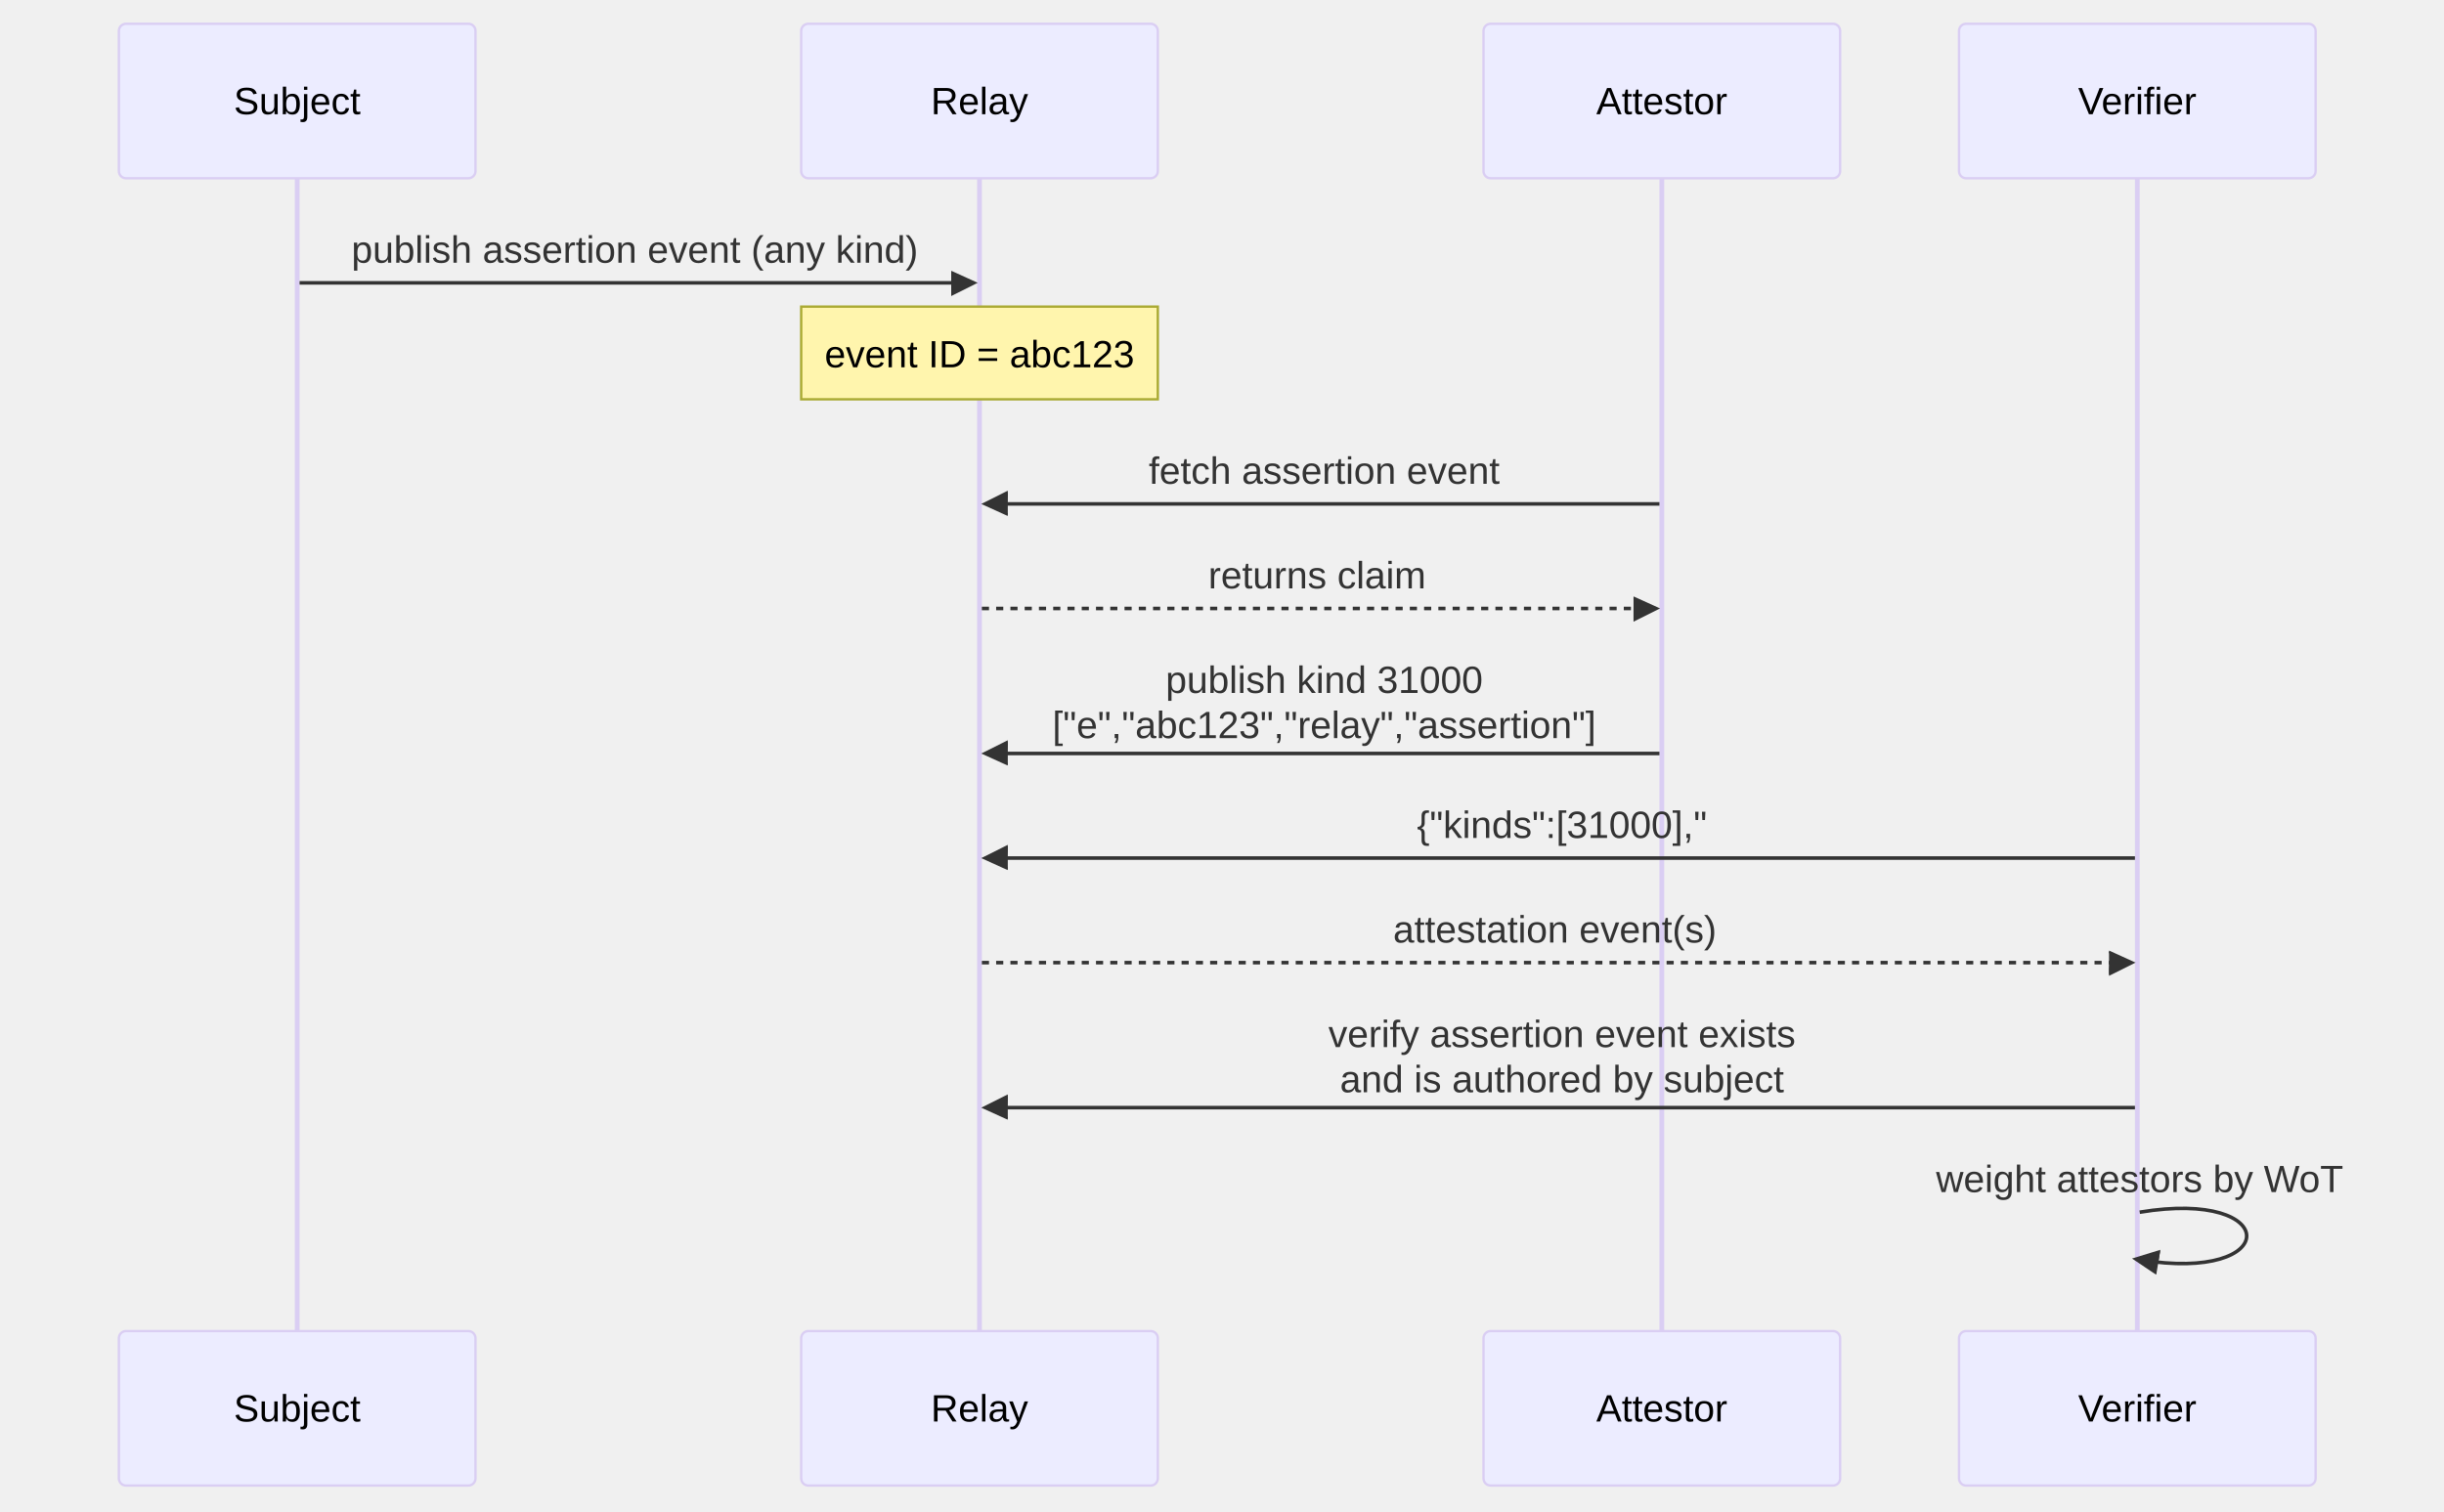
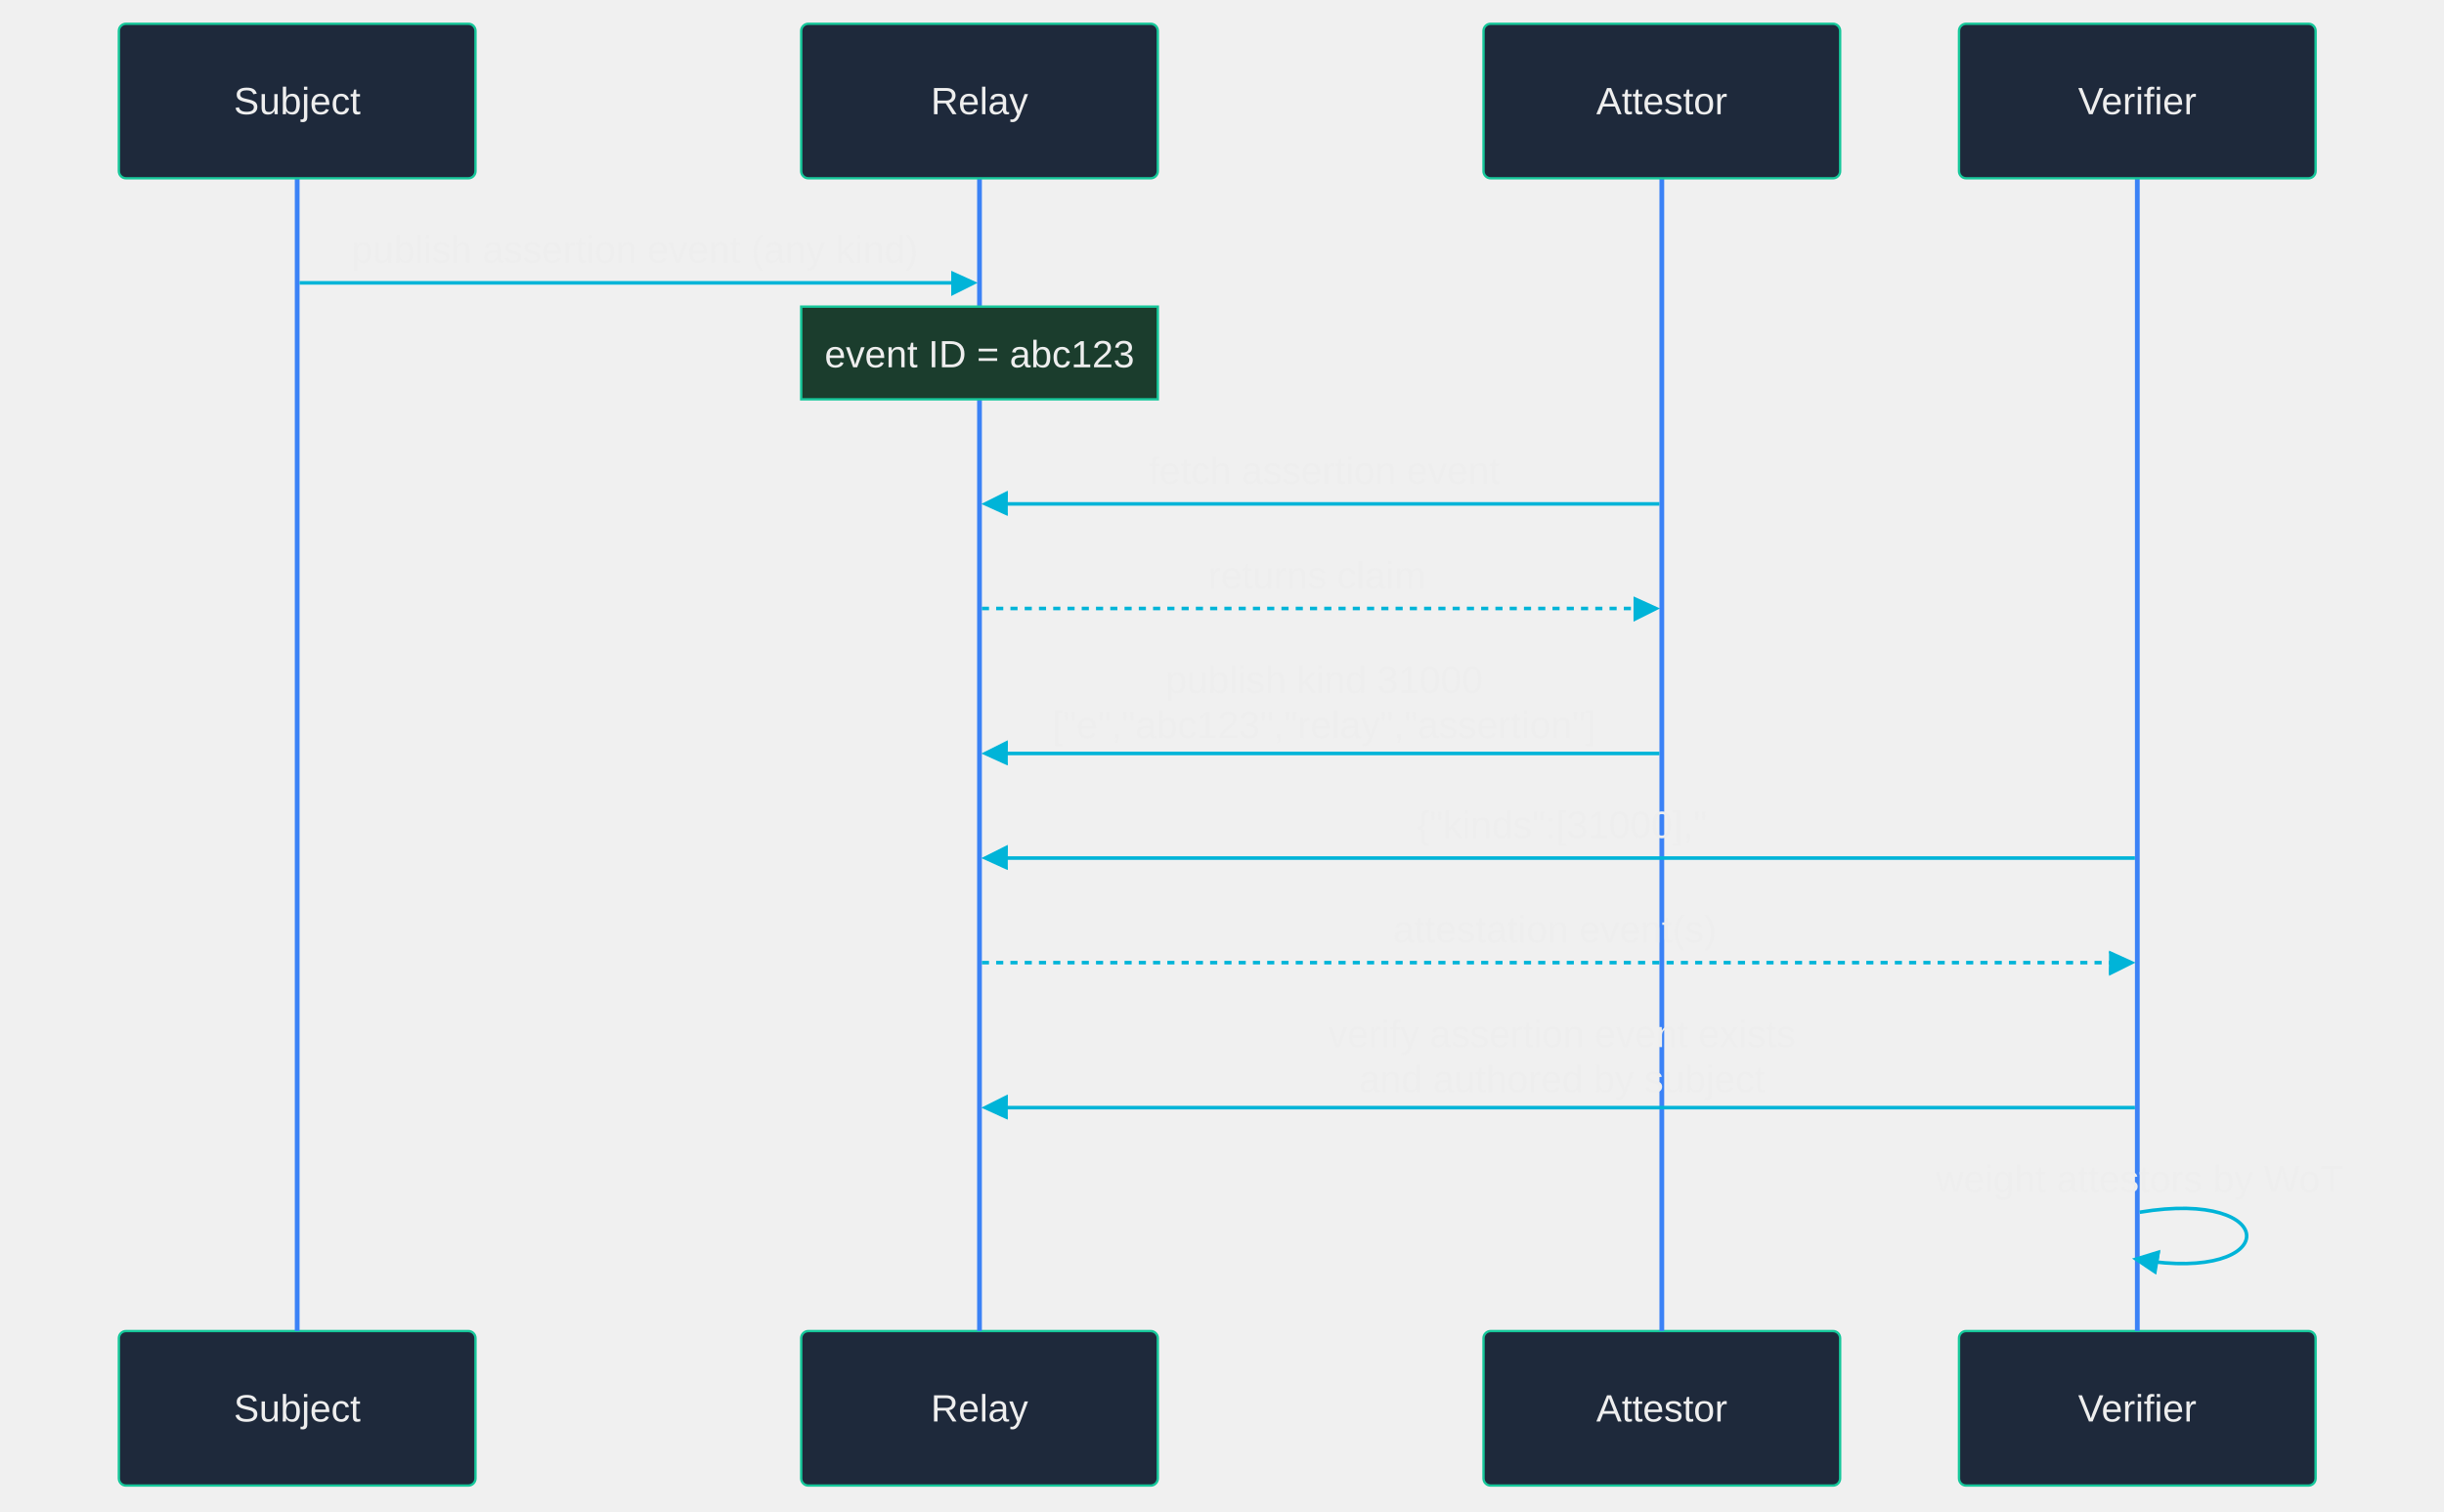
<svg xmlns="http://www.w3.org/2000/svg" id="my-svg" width="100%" style="max-width: 1028px; background-color: white;" viewBox="-50 -10 1028 636" role="graphics-document document" aria-roledescription="sequence">
  <g>
    <rect x="774" y="550" fill="#eaeaea" stroke="#666" width="150" height="65" name="V" rx="3" ry="3" class="actor actor-bottom" />
    <text x="849" y="582.5" dominant-baseline="central" alignment-baseline="central" class="actor actor-box" style="text-anchor: middle; font-size: 16px; font-weight: 400;">
      <tspan x="849" dy="0">Verifier</tspan>
    </text>
  </g>
  <g>
    <rect x="574" y="550" fill="#eaeaea" stroke="#666" width="150" height="65" name="A" rx="3" ry="3" class="actor actor-bottom" />
    <text x="649" y="582.5" dominant-baseline="central" alignment-baseline="central" class="actor actor-box" style="text-anchor: middle; font-size: 16px; font-weight: 400;">
      <tspan x="649" dy="0">Attestor</tspan>
    </text>
  </g>
  <g>
    <rect x="287" y="550" fill="#eaeaea" stroke="#666" width="150" height="65" name="R" rx="3" ry="3" class="actor actor-bottom" />
    <text x="362" y="582.5" dominant-baseline="central" alignment-baseline="central" class="actor actor-box" style="text-anchor: middle; font-size: 16px; font-weight: 400;">
      <tspan x="362" dy="0">Relay</tspan>
    </text>
  </g>
  <g>
    <rect x="0" y="550" fill="#eaeaea" stroke="#666" width="150" height="65" name="S" rx="3" ry="3" class="actor actor-bottom" />
    <text x="75" y="582.5" dominant-baseline="central" alignment-baseline="central" class="actor actor-box" style="text-anchor: middle; font-size: 16px; font-weight: 400;">
      <tspan x="75" dy="0">Subject</tspan>
    </text>
  </g>
  <g>
    <line id="actor3" x1="849" y1="65" x2="849" y2="550" class="actor-line 200" stroke-width="0.5px" stroke="#999" name="V" />
    <g id="root-3">
      <rect x="774" y="0" fill="#eaeaea" stroke="#666" width="150" height="65" name="V" rx="3" ry="3" class="actor actor-top" />
      <text x="849" y="32.5" dominant-baseline="central" alignment-baseline="central" class="actor actor-box" style="text-anchor: middle; font-size: 16px; font-weight: 400;">
        <tspan x="849" dy="0">Verifier</tspan>
      </text>
    </g>
  </g>
  <g>
    <line id="actor2" x1="649" y1="65" x2="649" y2="550" class="actor-line 200" stroke-width="0.5px" stroke="#999" name="A" />
    <g id="root-2">
      <rect x="574" y="0" fill="#eaeaea" stroke="#666" width="150" height="65" name="A" rx="3" ry="3" class="actor actor-top" />
      <text x="649" y="32.5" dominant-baseline="central" alignment-baseline="central" class="actor actor-box" style="text-anchor: middle; font-size: 16px; font-weight: 400;">
        <tspan x="649" dy="0">Attestor</tspan>
      </text>
    </g>
  </g>
  <g>
    <line id="actor1" x1="362" y1="65" x2="362" y2="550" class="actor-line 200" stroke-width="0.5px" stroke="#999" name="R" />
    <g id="root-1">
      <rect x="287" y="0" fill="#eaeaea" stroke="#666" width="150" height="65" name="R" rx="3" ry="3" class="actor actor-top" />
      <text x="362" y="32.5" dominant-baseline="central" alignment-baseline="central" class="actor actor-box" style="text-anchor: middle; font-size: 16px; font-weight: 400;">
        <tspan x="362" dy="0">Relay</tspan>
      </text>
    </g>
  </g>
  <g>
    <line id="actor0" x1="75" y1="65" x2="75" y2="550" class="actor-line 200" stroke-width="0.5px" stroke="#999" name="S" />
    <g id="root-0">
      <rect x="0" y="0" fill="#eaeaea" stroke="#666" width="150" height="65" name="S" rx="3" ry="3" class="actor actor-top" />
      <text x="75" y="32.5" dominant-baseline="central" alignment-baseline="central" class="actor actor-box" style="text-anchor: middle; font-size: 16px; font-weight: 400;">
        <tspan x="75" dy="0">Subject</tspan>
      </text>
    </g>
  </g>
-   <style>#my-svg{font-family:"trebuchet ms",verdana,arial,sans-serif;font-size:16px;fill:#333;}@keyframes edge-animation-frame{from{stroke-dashoffset:0;}}@keyframes dash{to{stroke-dashoffset:0;}}#my-svg .edge-animation-slow{stroke-dasharray:9,5!important;stroke-dashoffset:900;animation:dash 50s linear infinite;stroke-linecap:round;}#my-svg .edge-animation-fast{stroke-dasharray:9,5!important;stroke-dashoffset:900;animation:dash 20s linear infinite;stroke-linecap:round;}#my-svg .error-icon{fill:#552222;}#my-svg .error-text{fill:#552222;stroke:#552222;}#my-svg .edge-thickness-normal{stroke-width:1px;}#my-svg .edge-thickness-thick{stroke-width:3.5px;}#my-svg .edge-pattern-solid{stroke-dasharray:0;}#my-svg .edge-thickness-invisible{stroke-width:0;fill:none;}#my-svg .edge-pattern-dashed{stroke-dasharray:3;}#my-svg .edge-pattern-dotted{stroke-dasharray:2;}#my-svg .marker{fill:#333333;stroke:#333333;}#my-svg .marker.cross{stroke:#333333;}#my-svg svg{font-family:"trebuchet ms",verdana,arial,sans-serif;font-size:16px;}#my-svg p{margin:0;}#my-svg .actor{stroke:hsl(259.626, 59.777%, 87.902%);fill:#ECECFF;}#my-svg text.actor&gt;tspan{fill:black;stroke:none;}#my-svg .actor-line{stroke:hsl(259.626, 59.777%, 87.902%);}#my-svg .innerArc{stroke-width:1.5;stroke-dasharray:none;}#my-svg .messageLine0{stroke-width:1.5;stroke-dasharray:none;stroke:#333;}#my-svg .messageLine1{stroke-width:1.5;stroke-dasharray:2,2;stroke:#333;}#my-svg #arrowhead path{fill:#333;stroke:#333;}#my-svg .sequenceNumber{fill:white;}#my-svg #sequencenumber{fill:#333;}#my-svg #crosshead path{fill:#333;stroke:#333;}#my-svg .messageText{fill:#333;stroke:none;}#my-svg .labelBox{stroke:hsl(259.626, 59.777%, 87.902%);fill:#ECECFF;}#my-svg .labelText,#my-svg .labelText&gt;tspan{fill:black;stroke:none;}#my-svg .loopText,#my-svg .loopText&gt;tspan{fill:black;stroke:none;}#my-svg .loopLine{stroke-width:2px;stroke-dasharray:2,2;stroke:hsl(259.626, 59.777%, 87.902%);fill:hsl(259.626, 59.777%, 87.902%);}#my-svg .note{stroke:#aaaa33;fill:#fff5ad;}#my-svg .noteText,#my-svg .noteText&gt;tspan{fill:black;stroke:none;}#my-svg .activation0{fill:#f4f4f4;stroke:#666;}#my-svg .activation1{fill:#f4f4f4;stroke:#666;}#my-svg .activation2{fill:#f4f4f4;stroke:#666;}#my-svg .actorPopupMenu{position:absolute;}#my-svg .actorPopupMenuPanel{position:absolute;fill:#ECECFF;box-shadow:0px 8px 16px 0px rgba(0,0,0,0.2);filter:drop-shadow(3px 5px 2px rgb(0 0 0 / 0.4));}#my-svg .actor-man line{stroke:hsl(259.626, 59.777%, 87.902%);fill:#ECECFF;}#my-svg .actor-man circle,#my-svg line{stroke:hsl(259.626, 59.777%, 87.902%);fill:#ECECFF;stroke-width:2px;}#my-svg :root{--mermaid-font-family:"trebuchet ms",verdana,arial,sans-serif;}</style>
+   <style>#my-svg{font-family:"trebuchet ms",verdana,arial,sans-serif;font-size:16px;fill:#ccc;}@keyframes edge-animation-frame{from{stroke-dashoffset:0;}}@keyframes dash{to{stroke-dashoffset:0;}}#my-svg .edge-animation-slow{stroke-dasharray:9,5!important;stroke-dashoffset:900;animation:dash 50s linear infinite;stroke-linecap:round;}#my-svg .edge-animation-fast{stroke-dasharray:9,5!important;stroke-dashoffset:900;animation:dash 20s linear infinite;stroke-linecap:round;}#my-svg .error-icon{fill:#a44141;}#my-svg .error-text{fill:#ddd;stroke:#ddd;}#my-svg .edge-thickness-normal{stroke-width:1px;}#my-svg .edge-thickness-thick{stroke-width:3.5px;}#my-svg .edge-pattern-solid{stroke-dasharray:0;}#my-svg .edge-thickness-invisible{stroke-width:0;fill:none;}#my-svg .edge-pattern-dashed{stroke-dasharray:3;}#my-svg .edge-pattern-dotted{stroke-dasharray:2;}#my-svg .marker{fill:lightgrey;stroke:lightgrey;}#my-svg .marker.cross{stroke:lightgrey;}#my-svg svg{font-family:"trebuchet ms",verdana,arial,sans-serif;font-size:16px;}#my-svg p{margin:0;}#my-svg .actor{stroke:#16c79a;fill:#1e293b;}#my-svg text.actor&gt;tspan{fill:#eee;stroke:none;}#my-svg .actor-line{stroke:#3b82f6;}#my-svg .innerArc{stroke-width:1.5;stroke-dasharray:none;}#my-svg .messageLine0{stroke-width:1.5;stroke-dasharray:none;stroke:#00b4d8;}#my-svg .messageLine1{stroke-width:1.5;stroke-dasharray:2,2;stroke:#00b4d8;}#my-svg #arrowhead path{fill:#00b4d8;stroke:#00b4d8;}#my-svg .sequenceNumber{fill:black;}#my-svg #sequencenumber{fill:#00b4d8;}#my-svg #crosshead path{fill:#00b4d8;stroke:#00b4d8;}#my-svg .messageText{fill:#eee;stroke:none;}#my-svg .labelBox{stroke:#ccc;fill:#1f2020;}#my-svg .labelText,#my-svg .labelText&gt;tspan{fill:lightgrey;stroke:none;}#my-svg .loopText,#my-svg .loopText&gt;tspan{fill:lightgrey;stroke:none;}#my-svg .loopLine{stroke-width:2px;stroke-dasharray:2,2;stroke:#ccc;fill:#ccc;}#my-svg .note{stroke:#16c79a;fill:#1b3d2d;}#my-svg .noteText,#my-svg .noteText&gt;tspan{fill:#eee;stroke:none;}#my-svg .activation0{fill:#2d1b3d;stroke:#8b5cf6;}#my-svg .activation1{fill:#2d1b3d;stroke:#8b5cf6;}#my-svg .activation2{fill:#2d1b3d;stroke:#8b5cf6;}#my-svg .actorPopupMenu{position:absolute;}#my-svg .actorPopupMenuPanel{position:absolute;fill:#1e293b;box-shadow:0px 8px 16px 0px rgba(0,0,0,0.2);filter:drop-shadow(3px 5px 2px rgb(0 0 0 / 0.4));}#my-svg .actor-man line{stroke:#16c79a;fill:#1e293b;}#my-svg .actor-man circle,#my-svg line{stroke:#16c79a;fill:#1e293b;stroke-width:2px;}#my-svg :root{--mermaid-font-family:"trebuchet ms",verdana,arial,sans-serif;}</style>
  <g />
  <defs>
    <symbol id="computer" width="24" height="24">
      <path transform="scale(.5)" d="M2 2v13h20v-13h-20zm18 11h-16v-9h16v9zm-10.228 6l.466-1h3.524l.467 1h-4.457zm14.228 3h-24l2-6h2.104l-1.33 4h18.45l-1.297-4h2.073l2 6zm-5-10h-14v-7h14v7z" />
    </symbol>
  </defs>
  <defs>
    <symbol id="database" fill-rule="evenodd" clip-rule="evenodd">
      <path transform="scale(.5)" d="M12.258.001l.256.004.255.005.253.008.251.01.249.012.247.015.246.016.242.019.241.02.239.023.236.024.233.027.231.028.229.031.225.032.223.034.22.036.217.038.214.04.211.041.208.043.205.045.201.046.198.048.194.05.191.051.187.053.183.054.18.056.175.057.172.059.168.06.163.061.16.063.155.064.15.066.074.033.073.033.071.034.07.034.069.035.068.035.067.035.066.035.064.036.064.036.062.036.06.036.06.037.058.037.058.037.055.038.055.038.053.038.052.038.051.039.05.039.048.039.047.039.045.04.044.04.043.04.041.04.04.041.039.041.037.041.036.041.034.041.033.042.032.042.03.042.029.042.027.042.026.043.024.043.023.043.021.043.02.043.018.044.017.043.015.044.013.044.012.044.011.045.009.044.007.045.006.045.004.045.002.045.001.045v17l-.001.045-.002.045-.004.045-.006.045-.007.045-.009.044-.011.045-.012.044-.013.044-.015.044-.017.043-.018.044-.02.043-.021.043-.023.043-.024.043-.026.043-.027.042-.029.042-.03.042-.032.042-.033.042-.034.041-.036.041-.037.041-.039.041-.04.041-.041.04-.043.04-.044.04-.045.04-.047.039-.048.039-.05.039-.051.039-.052.038-.053.038-.055.038-.055.038-.058.037-.058.037-.06.037-.06.036-.062.036-.064.036-.064.036-.066.035-.067.035-.068.035-.069.035-.07.034-.071.034-.073.033-.074.033-.15.066-.155.064-.16.063-.163.061-.168.06-.172.059-.175.057-.18.056-.183.054-.187.053-.191.051-.194.05-.198.048-.201.046-.205.045-.208.043-.211.041-.214.04-.217.038-.22.036-.223.034-.225.032-.229.031-.231.028-.233.027-.236.024-.239.023-.241.02-.242.019-.246.016-.247.015-.249.012-.251.01-.253.008-.255.005-.256.004-.258.001-.258-.001-.256-.004-.255-.005-.253-.008-.251-.01-.249-.012-.247-.015-.245-.016-.243-.019-.241-.02-.238-.023-.236-.024-.234-.027-.231-.028-.228-.031-.226-.032-.223-.034-.22-.036-.217-.038-.214-.04-.211-.041-.208-.043-.204-.045-.201-.046-.198-.048-.195-.05-.19-.051-.187-.053-.184-.054-.179-.056-.176-.057-.172-.059-.167-.06-.164-.061-.159-.063-.155-.064-.151-.066-.074-.033-.072-.033-.072-.034-.07-.034-.069-.035-.068-.035-.067-.035-.066-.035-.064-.036-.063-.036-.062-.036-.061-.036-.06-.037-.058-.037-.057-.037-.056-.038-.055-.038-.053-.038-.052-.038-.051-.039-.049-.039-.049-.039-.046-.039-.046-.04-.044-.04-.043-.04-.041-.04-.04-.041-.039-.041-.037-.041-.036-.041-.034-.041-.033-.042-.032-.042-.03-.042-.029-.042-.027-.042-.026-.043-.024-.043-.023-.043-.021-.043-.02-.043-.018-.044-.017-.043-.015-.044-.013-.044-.012-.044-.011-.045-.009-.044-.007-.045-.006-.045-.004-.045-.002-.045-.001-.045v-17l.001-.045.002-.045.004-.045.006-.045.007-.045.009-.044.011-.045.012-.044.013-.044.015-.044.017-.043.018-.044.02-.043.021-.043.023-.043.024-.043.026-.043.027-.042.029-.042.03-.042.032-.042.033-.042.034-.041.036-.041.037-.041.039-.041.04-.041.041-.04.043-.04.044-.04.046-.04.046-.039.049-.039.049-.039.051-.039.052-.038.053-.038.055-.038.056-.038.057-.037.058-.037.06-.037.061-.036.062-.036.063-.036.064-.036.066-.035.067-.035.068-.035.069-.035.07-.034.072-.034.072-.033.074-.033.151-.066.155-.064.159-.063.164-.061.167-.06.172-.059.176-.057.179-.056.184-.054.187-.053.19-.051.195-.05.198-.048.201-.046.204-.045.208-.043.211-.041.214-.04.217-.038.22-.036.223-.034.226-.032.228-.031.231-.028.234-.027.236-.024.238-.023.241-.02.243-.019.245-.016.247-.015.249-.012.251-.01.253-.008.255-.005.256-.004.258-.001.258.001zm-9.258 20.499v.01l.001.021.003.021.004.022.005.021.006.022.007.022.009.023.01.022.011.023.012.023.013.023.015.023.016.024.017.023.018.024.019.024.021.024.022.025.023.024.024.025.052.049.056.05.061.051.066.051.07.051.075.051.079.052.084.052.088.052.092.052.097.052.102.051.105.052.11.052.114.051.119.051.123.051.127.05.131.05.135.05.139.048.144.049.147.047.152.047.155.047.16.045.163.045.167.043.171.043.176.041.178.041.183.039.187.039.19.037.194.035.197.035.202.033.204.031.209.03.212.029.216.027.219.025.222.024.226.021.23.02.233.018.236.016.24.015.243.012.246.01.249.008.253.005.256.004.259.001.26-.001.257-.004.254-.005.25-.008.247-.011.244-.012.241-.014.237-.016.233-.018.231-.021.226-.021.224-.024.22-.026.216-.027.212-.028.21-.031.205-.031.202-.034.198-.034.194-.036.191-.037.187-.039.183-.04.179-.04.175-.042.172-.043.168-.044.163-.045.16-.046.155-.046.152-.047.148-.048.143-.049.139-.049.136-.05.131-.05.126-.05.123-.051.118-.052.114-.051.11-.052.106-.052.101-.052.096-.052.092-.052.088-.053.083-.051.079-.052.074-.052.07-.051.065-.051.06-.051.056-.05.051-.05.023-.024.023-.025.021-.024.02-.024.019-.024.018-.024.017-.024.015-.023.014-.024.013-.023.012-.023.01-.023.01-.022.008-.022.006-.022.006-.022.004-.022.004-.021.001-.021.001-.021v-4.127l-.077.055-.08.053-.083.054-.085.053-.087.052-.09.052-.093.051-.095.05-.097.05-.1.049-.102.049-.105.048-.106.047-.109.047-.111.046-.114.045-.115.045-.118.044-.12.043-.122.042-.124.042-.126.041-.128.04-.13.04-.132.038-.134.038-.135.037-.138.037-.139.035-.142.035-.143.034-.144.033-.147.032-.148.031-.15.03-.151.03-.153.029-.154.027-.156.027-.158.026-.159.025-.161.024-.162.023-.163.022-.165.021-.166.02-.167.019-.169.018-.169.017-.171.016-.173.015-.173.014-.175.013-.175.012-.177.011-.178.01-.179.008-.179.008-.181.006-.182.005-.182.004-.184.003-.184.002h-.37l-.184-.002-.184-.003-.182-.004-.182-.005-.181-.006-.179-.008-.179-.008-.178-.01-.176-.011-.176-.012-.175-.013-.173-.014-.172-.015-.171-.016-.17-.017-.169-.018-.167-.019-.166-.02-.165-.021-.163-.022-.162-.023-.161-.024-.159-.025-.157-.026-.156-.027-.155-.027-.153-.029-.151-.03-.15-.03-.148-.031-.146-.032-.145-.033-.143-.034-.141-.035-.14-.035-.137-.037-.136-.037-.134-.038-.132-.038-.13-.04-.128-.04-.126-.041-.124-.042-.122-.042-.12-.044-.117-.043-.116-.045-.113-.045-.112-.046-.109-.047-.106-.047-.105-.048-.102-.049-.1-.049-.097-.05-.095-.05-.093-.052-.09-.051-.087-.052-.085-.053-.083-.054-.08-.054-.077-.054v4.127zm0-5.654v.011l.001.021.003.021.004.021.005.022.006.022.007.022.009.022.01.022.011.023.012.023.013.023.015.024.016.023.017.024.018.024.019.024.021.024.022.024.023.025.024.024.052.05.056.05.061.05.066.051.07.051.075.052.079.051.084.052.088.052.092.052.097.052.102.052.105.052.11.051.114.051.119.052.123.05.127.051.131.05.135.049.139.049.144.048.147.048.152.047.155.046.16.045.163.045.167.044.171.042.176.042.178.04.183.04.187.038.19.037.194.036.197.034.202.033.204.032.209.03.212.028.216.027.219.025.222.024.226.022.23.02.233.018.236.016.24.014.243.012.246.01.249.008.253.006.256.003.259.001.26-.001.257-.003.254-.006.25-.008.247-.01.244-.012.241-.015.237-.016.233-.018.231-.02.226-.022.224-.024.22-.025.216-.027.212-.029.21-.03.205-.032.202-.033.198-.035.194-.036.191-.037.187-.039.183-.039.179-.041.175-.042.172-.043.168-.044.163-.045.16-.045.155-.047.152-.047.148-.048.143-.048.139-.05.136-.049.131-.05.126-.051.123-.051.118-.051.114-.052.11-.052.106-.052.101-.052.096-.052.092-.052.088-.052.083-.052.079-.052.074-.051.07-.052.065-.051.06-.05.056-.051.051-.049.023-.025.023-.024.021-.025.02-.024.019-.024.018-.024.017-.024.015-.023.014-.023.013-.024.012-.022.01-.023.01-.023.008-.022.006-.022.006-.022.004-.021.004-.022.001-.021.001-.021v-4.139l-.077.054-.08.054-.083.054-.085.052-.087.053-.09.051-.093.051-.095.051-.097.05-.1.049-.102.049-.105.048-.106.047-.109.047-.111.046-.114.045-.115.044-.118.044-.12.044-.122.042-.124.042-.126.041-.128.04-.13.039-.132.039-.134.038-.135.037-.138.036-.139.036-.142.035-.143.033-.144.033-.147.033-.148.031-.15.03-.151.03-.153.028-.154.028-.156.027-.158.026-.159.025-.161.024-.162.023-.163.022-.165.021-.166.02-.167.019-.169.018-.169.017-.171.016-.173.015-.173.014-.175.013-.175.012-.177.011-.178.009-.179.009-.179.007-.181.007-.182.005-.182.004-.184.003-.184.002h-.37l-.184-.002-.184-.003-.182-.004-.182-.005-.181-.007-.179-.007-.179-.009-.178-.009-.176-.011-.176-.012-.175-.013-.173-.014-.172-.015-.171-.016-.17-.017-.169-.018-.167-.019-.166-.02-.165-.021-.163-.022-.162-.023-.161-.024-.159-.025-.157-.026-.156-.027-.155-.028-.153-.028-.151-.03-.15-.03-.148-.031-.146-.033-.145-.033-.143-.033-.141-.035-.14-.036-.137-.036-.136-.037-.134-.038-.132-.039-.13-.039-.128-.04-.126-.041-.124-.042-.122-.043-.12-.043-.117-.044-.116-.044-.113-.046-.112-.046-.109-.046-.106-.047-.105-.048-.102-.049-.1-.049-.097-.05-.095-.051-.093-.051-.09-.051-.087-.053-.085-.052-.083-.054-.08-.054-.077-.054v4.139zm0-5.666v.011l.001.02.003.022.004.021.005.022.006.021.007.022.009.023.01.022.011.023.012.023.013.023.015.023.016.024.017.024.018.023.019.024.021.025.022.024.023.024.024.025.052.05.056.05.061.05.066.051.07.051.075.052.079.051.084.052.088.052.092.052.097.052.102.052.105.051.11.052.114.051.119.051.123.051.127.05.131.05.135.05.139.049.144.048.147.048.152.047.155.046.16.045.163.045.167.043.171.043.176.042.178.04.183.04.187.038.19.037.194.036.197.034.202.033.204.032.209.03.212.028.216.027.219.025.222.024.226.021.23.02.233.018.236.017.24.014.243.012.246.01.249.008.253.006.256.003.259.001.26-.001.257-.003.254-.006.25-.008.247-.01.244-.013.241-.014.237-.016.233-.018.231-.02.226-.022.224-.024.22-.025.216-.027.212-.029.21-.03.205-.032.202-.033.198-.035.194-.036.191-.037.187-.039.183-.039.179-.041.175-.042.172-.043.168-.044.163-.045.16-.045.155-.047.152-.047.148-.048.143-.049.139-.049.136-.049.131-.051.126-.05.123-.051.118-.052.114-.051.11-.052.106-.052.101-.052.096-.052.092-.052.088-.052.083-.052.079-.052.074-.052.07-.051.065-.051.06-.051.056-.05.051-.049.023-.025.023-.025.021-.024.02-.024.019-.024.018-.024.017-.024.015-.023.014-.024.013-.023.012-.023.01-.022.01-.023.008-.022.006-.022.006-.022.004-.022.004-.021.001-.021.001-.021v-4.153l-.077.054-.08.054-.083.053-.085.053-.087.053-.09.051-.093.051-.095.051-.097.05-.1.049-.102.048-.105.048-.106.048-.109.046-.111.046-.114.046-.115.044-.118.044-.12.043-.122.043-.124.042-.126.041-.128.04-.13.039-.132.039-.134.038-.135.037-.138.036-.139.036-.142.034-.143.034-.144.033-.147.032-.148.032-.15.03-.151.03-.153.028-.154.028-.156.027-.158.026-.159.024-.161.024-.162.023-.163.023-.165.021-.166.02-.167.019-.169.018-.169.017-.171.016-.173.015-.173.014-.175.013-.175.012-.177.01-.178.01-.179.009-.179.007-.181.006-.182.006-.182.004-.184.003-.184.001-.185.001-.185-.001-.184-.001-.184-.003-.182-.004-.182-.006-.181-.006-.179-.007-.179-.009-.178-.01-.176-.01-.176-.012-.175-.013-.173-.014-.172-.015-.171-.016-.17-.017-.169-.018-.167-.019-.166-.02-.165-.021-.163-.023-.162-.023-.161-.024-.159-.024-.157-.026-.156-.027-.155-.028-.153-.028-.151-.03-.15-.03-.148-.032-.146-.032-.145-.033-.143-.034-.141-.034-.14-.036-.137-.036-.136-.037-.134-.038-.132-.039-.13-.039-.128-.041-.126-.041-.124-.041-.122-.043-.12-.043-.117-.044-.116-.044-.113-.046-.112-.046-.109-.046-.106-.048-.105-.048-.102-.048-.1-.05-.097-.049-.095-.051-.093-.051-.09-.052-.087-.052-.085-.053-.083-.053-.08-.054-.077-.054v4.153zm8.74-8.179l-.257.004-.254.005-.25.008-.247.011-.244.012-.241.014-.237.016-.233.018-.231.021-.226.022-.224.023-.22.026-.216.027-.212.028-.21.031-.205.032-.202.033-.198.034-.194.036-.191.038-.187.038-.183.04-.179.041-.175.042-.172.043-.168.043-.163.045-.16.046-.155.046-.152.048-.148.048-.143.048-.139.049-.136.05-.131.05-.126.051-.123.051-.118.051-.114.052-.11.052-.106.052-.101.052-.096.052-.092.052-.088.052-.083.052-.079.052-.074.051-.07.052-.065.051-.06.05-.056.05-.051.05-.023.025-.023.024-.021.024-.02.025-.019.024-.018.024-.017.023-.015.024-.014.023-.013.023-.012.023-.01.023-.01.022-.008.022-.006.023-.006.021-.004.022-.004.021-.001.021-.001.021.001.021.001.021.004.021.004.022.006.021.006.023.008.022.01.022.01.023.012.023.013.023.014.023.015.024.017.023.018.024.019.024.02.025.021.024.023.024.023.025.051.05.056.05.06.05.065.051.07.052.074.051.079.052.083.052.088.052.092.052.096.052.101.052.106.052.11.052.114.052.118.051.123.051.126.051.131.05.136.05.139.049.143.048.148.048.152.048.155.046.16.046.163.045.168.043.172.043.175.042.179.041.183.04.187.038.191.038.194.036.198.034.202.033.205.032.21.031.212.028.216.027.22.026.224.023.226.022.231.021.233.018.237.016.241.014.244.012.247.011.25.008.254.005.257.004.26.001.26-.001.257-.004.254-.005.25-.008.247-.011.244-.012.241-.014.237-.016.233-.018.231-.021.226-.022.224-.023.22-.026.216-.027.212-.028.21-.031.205-.032.202-.033.198-.034.194-.036.191-.038.187-.038.183-.04.179-.041.175-.042.172-.043.168-.043.163-.045.16-.046.155-.046.152-.048.148-.048.143-.048.139-.049.136-.05.131-.05.126-.051.123-.051.118-.051.114-.052.11-.052.106-.052.101-.052.096-.052.092-.052.088-.052.083-.052.079-.052.074-.051.07-.052.065-.051.06-.05.056-.05.051-.05.023-.025.023-.024.021-.024.02-.025.019-.024.018-.024.017-.023.015-.024.014-.023.013-.023.012-.023.01-.023.01-.022.008-.022.006-.023.006-.021.004-.022.004-.021.001-.021.001-.021-.001-.021-.001-.021-.004-.021-.004-.022-.006-.021-.006-.023-.008-.022-.01-.022-.01-.023-.012-.023-.013-.023-.014-.023-.015-.024-.017-.023-.018-.024-.019-.024-.02-.025-.021-.024-.023-.024-.023-.025-.051-.05-.056-.05-.06-.05-.065-.051-.07-.052-.074-.051-.079-.052-.083-.052-.088-.052-.092-.052-.096-.052-.101-.052-.106-.052-.11-.052-.114-.052-.118-.051-.123-.051-.126-.051-.131-.05-.136-.05-.139-.049-.143-.048-.148-.048-.152-.048-.155-.046-.16-.046-.163-.045-.168-.043-.172-.043-.175-.042-.179-.041-.183-.04-.187-.038-.191-.038-.194-.036-.198-.034-.202-.033-.205-.032-.21-.031-.212-.028-.216-.027-.22-.026-.224-.023-.226-.022-.231-.021-.233-.018-.237-.016-.241-.014-.244-.012-.247-.011-.25-.008-.254-.005-.257-.004-.26-.001-.26.001z" />
    </symbol>
  </defs>
  <defs>
    <symbol id="clock" width="24" height="24">
      <path transform="scale(.5)" d="M12 2c5.514 0 10 4.486 10 10s-4.486 10-10 10-10-4.486-10-10 4.486-10 10-10zm0-2c-6.627 0-12 5.373-12 12s5.373 12 12 12 12-5.373 12-12-5.373-12-12-12zm5.848 12.459c.202.038.202.333.001.372-1.907.361-6.045 1.111-6.547 1.111-.719 0-1.301-.582-1.301-1.301 0-.512.77-5.447 1.125-7.445.034-.192.312-.181.343.014l.985 6.238 5.394 1.011z" />
    </symbol>
  </defs>
  <defs>
    <marker id="arrowhead" refX="7.9" refY="5" markerUnits="userSpaceOnUse" markerWidth="12" markerHeight="12" orient="auto-start-reverse">
      <path d="M -1 0 L 10 5 L 0 10 z" />
    </marker>
  </defs>
  <defs>
    <marker id="crosshead" markerWidth="15" markerHeight="8" orient="auto" refX="4" refY="4.5">
      <path fill="none" stroke="#000000" stroke-width="1pt" d="M 1,2 L 6,7 M 6,2 L 1,7" style="stroke-dasharray: 0, 0;" />
    </marker>
  </defs>
  <defs>
    <marker id="filled-head" refX="15.5" refY="7" markerWidth="20" markerHeight="28" orient="auto">
      <path d="M 18,7 L9,13 L14,7 L9,1 Z" />
    </marker>
  </defs>
  <defs>
    <marker id="sequencenumber" refX="15" refY="15" markerWidth="60" markerHeight="40" orient="auto">
      <circle cx="15" cy="15" r="6" />
    </marker>
  </defs>
  <defs>
    <marker id="solidTopArrowHead" refX="7.9" refY="7.25" markerUnits="userSpaceOnUse" markerWidth="12" markerHeight="12" orient="auto-start-reverse">
      <path d="M 0 0 L 10 8 L 0 8 z" />
    </marker>
  </defs>
  <defs>
    <marker id="solidBottomArrowHead" refX="7.9" refY="0.75" markerUnits="userSpaceOnUse" markerWidth="12" markerHeight="12" orient="auto-start-reverse">
      <path d="M 0 0 L 10 0 L 0 8 z" />
    </marker>
  </defs>
  <defs>
    <marker id="stickTopArrowHead" refX="7.5" refY="7" markerUnits="userSpaceOnUse" markerWidth="12" markerHeight="12" orient="auto-start-reverse">
      <path d="M 0 0 L 7 7" stroke="black" stroke-width="1.5" fill="none" />
    </marker>
  </defs>
  <defs>
    <marker id="stickBottomArrowHead" refX="7.5" refY="0" markerUnits="userSpaceOnUse" markerWidth="12" markerHeight="12" orient="auto-start-reverse">
      <path d="M 0 7 L 7 0" stroke="black" stroke-width="1.5" fill="none" />
    </marker>
  </defs>
  <g>
    <rect x="287" y="119" fill="#EDF2AE" stroke="#666" width="150" height="39" class="note" />
    <text x="362" y="124" text-anchor="middle" dominant-baseline="middle" alignment-baseline="middle" class="noteText" dy="1em" style="font-size: 16px; font-weight: 400;">
      <tspan x="362">event ID = abc123</tspan>
    </text>
  </g>
  <text x="217" y="80" text-anchor="middle" dominant-baseline="middle" alignment-baseline="middle" class="messageText" dy="1em" style="font-size: 16px; font-weight: 400;">publish assertion event (any kind)</text>
  <line x1="76" y1="109" x2="358" y2="109" class="messageLine0" stroke-width="2" stroke="none" marker-end="url(#arrowhead)" style="fill: none;" />
  <text x="507" y="173" text-anchor="middle" dominant-baseline="middle" alignment-baseline="middle" class="messageText" dy="1em" style="font-size: 16px; font-weight: 400;">fetch assertion event</text>
  <line x1="648" y1="202" x2="366" y2="202" class="messageLine0" stroke-width="2" stroke="none" marker-end="url(#arrowhead)" style="fill: none;" />
  <text x="504" y="217" text-anchor="middle" dominant-baseline="middle" alignment-baseline="middle" class="messageText" dy="1em" style="font-size: 16px; font-weight: 400;">returns claim</text>
  <line x1="363" y1="246" x2="645" y2="246" class="messageLine1" stroke-width="2" stroke="none" marker-end="url(#arrowhead)" style="stroke-dasharray: 3, 3; fill: none;" />
  <text x="507" y="261" text-anchor="middle" dominant-baseline="middle" alignment-baseline="middle" class="messageText" dy="1em" style="font-size: 16px; font-weight: 400;">publish kind 31000</text>
  <text x="507" y="280" text-anchor="middle" dominant-baseline="middle" alignment-baseline="middle" class="messageText" dy="1em" style="font-size: 16px; font-weight: 400;">["e","abc123","relay","assertion"]</text>
  <line x1="648" y1="307" x2="366" y2="307" class="messageLine0" stroke-width="2" stroke="none" marker-end="url(#arrowhead)" style="fill: none;" />
  <text x="607" y="322" text-anchor="middle" dominant-baseline="middle" alignment-baseline="middle" class="messageText" dy="1em" style="font-size: 16px; font-weight: 400;">{"kinds":[31000],"</text>
  <line x1="848" y1="351" x2="366" y2="351" class="messageLine0" stroke-width="2" stroke="none" marker-end="url(#arrowhead)" style="fill: none;" />
  <text x="604" y="366" text-anchor="middle" dominant-baseline="middle" alignment-baseline="middle" class="messageText" dy="1em" style="font-size: 16px; font-weight: 400;">attestation event(s)</text>
  <line x1="363" y1="395" x2="845" y2="395" class="messageLine1" stroke-width="2" stroke="none" marker-end="url(#arrowhead)" style="stroke-dasharray: 3, 3; fill: none;" />
  <text x="607" y="410" text-anchor="middle" dominant-baseline="middle" alignment-baseline="middle" class="messageText" dy="1em" style="font-size: 16px; font-weight: 400;">verify assertion event exists</text>
-   <text x="607" y="429" text-anchor="middle" dominant-baseline="middle" alignment-baseline="middle" class="messageText" dy="1em" style="font-size: 16px; font-weight: 400;">and is authored by subject</text>
+   <text x="607" y="429" text-anchor="middle" dominant-baseline="middle" alignment-baseline="middle" class="messageText" dy="1em" style="font-size: 16px; font-weight: 400;">and authored by subject</text>
  <line x1="848" y1="456" x2="366" y2="456" class="messageLine0" stroke-width="2" stroke="none" marker-end="url(#arrowhead)" style="fill: none;" />
  <text x="850" y="471" text-anchor="middle" dominant-baseline="middle" alignment-baseline="middle" class="messageText" dy="1em" style="font-size: 16px; font-weight: 400;">weight attestors by WoT</text>
  <path d="M 850,500 C 910,490 910,530 850,520" class="messageLine0" stroke-width="2" stroke="none" marker-end="url(#arrowhead)" style="fill: none;" />
</svg>
